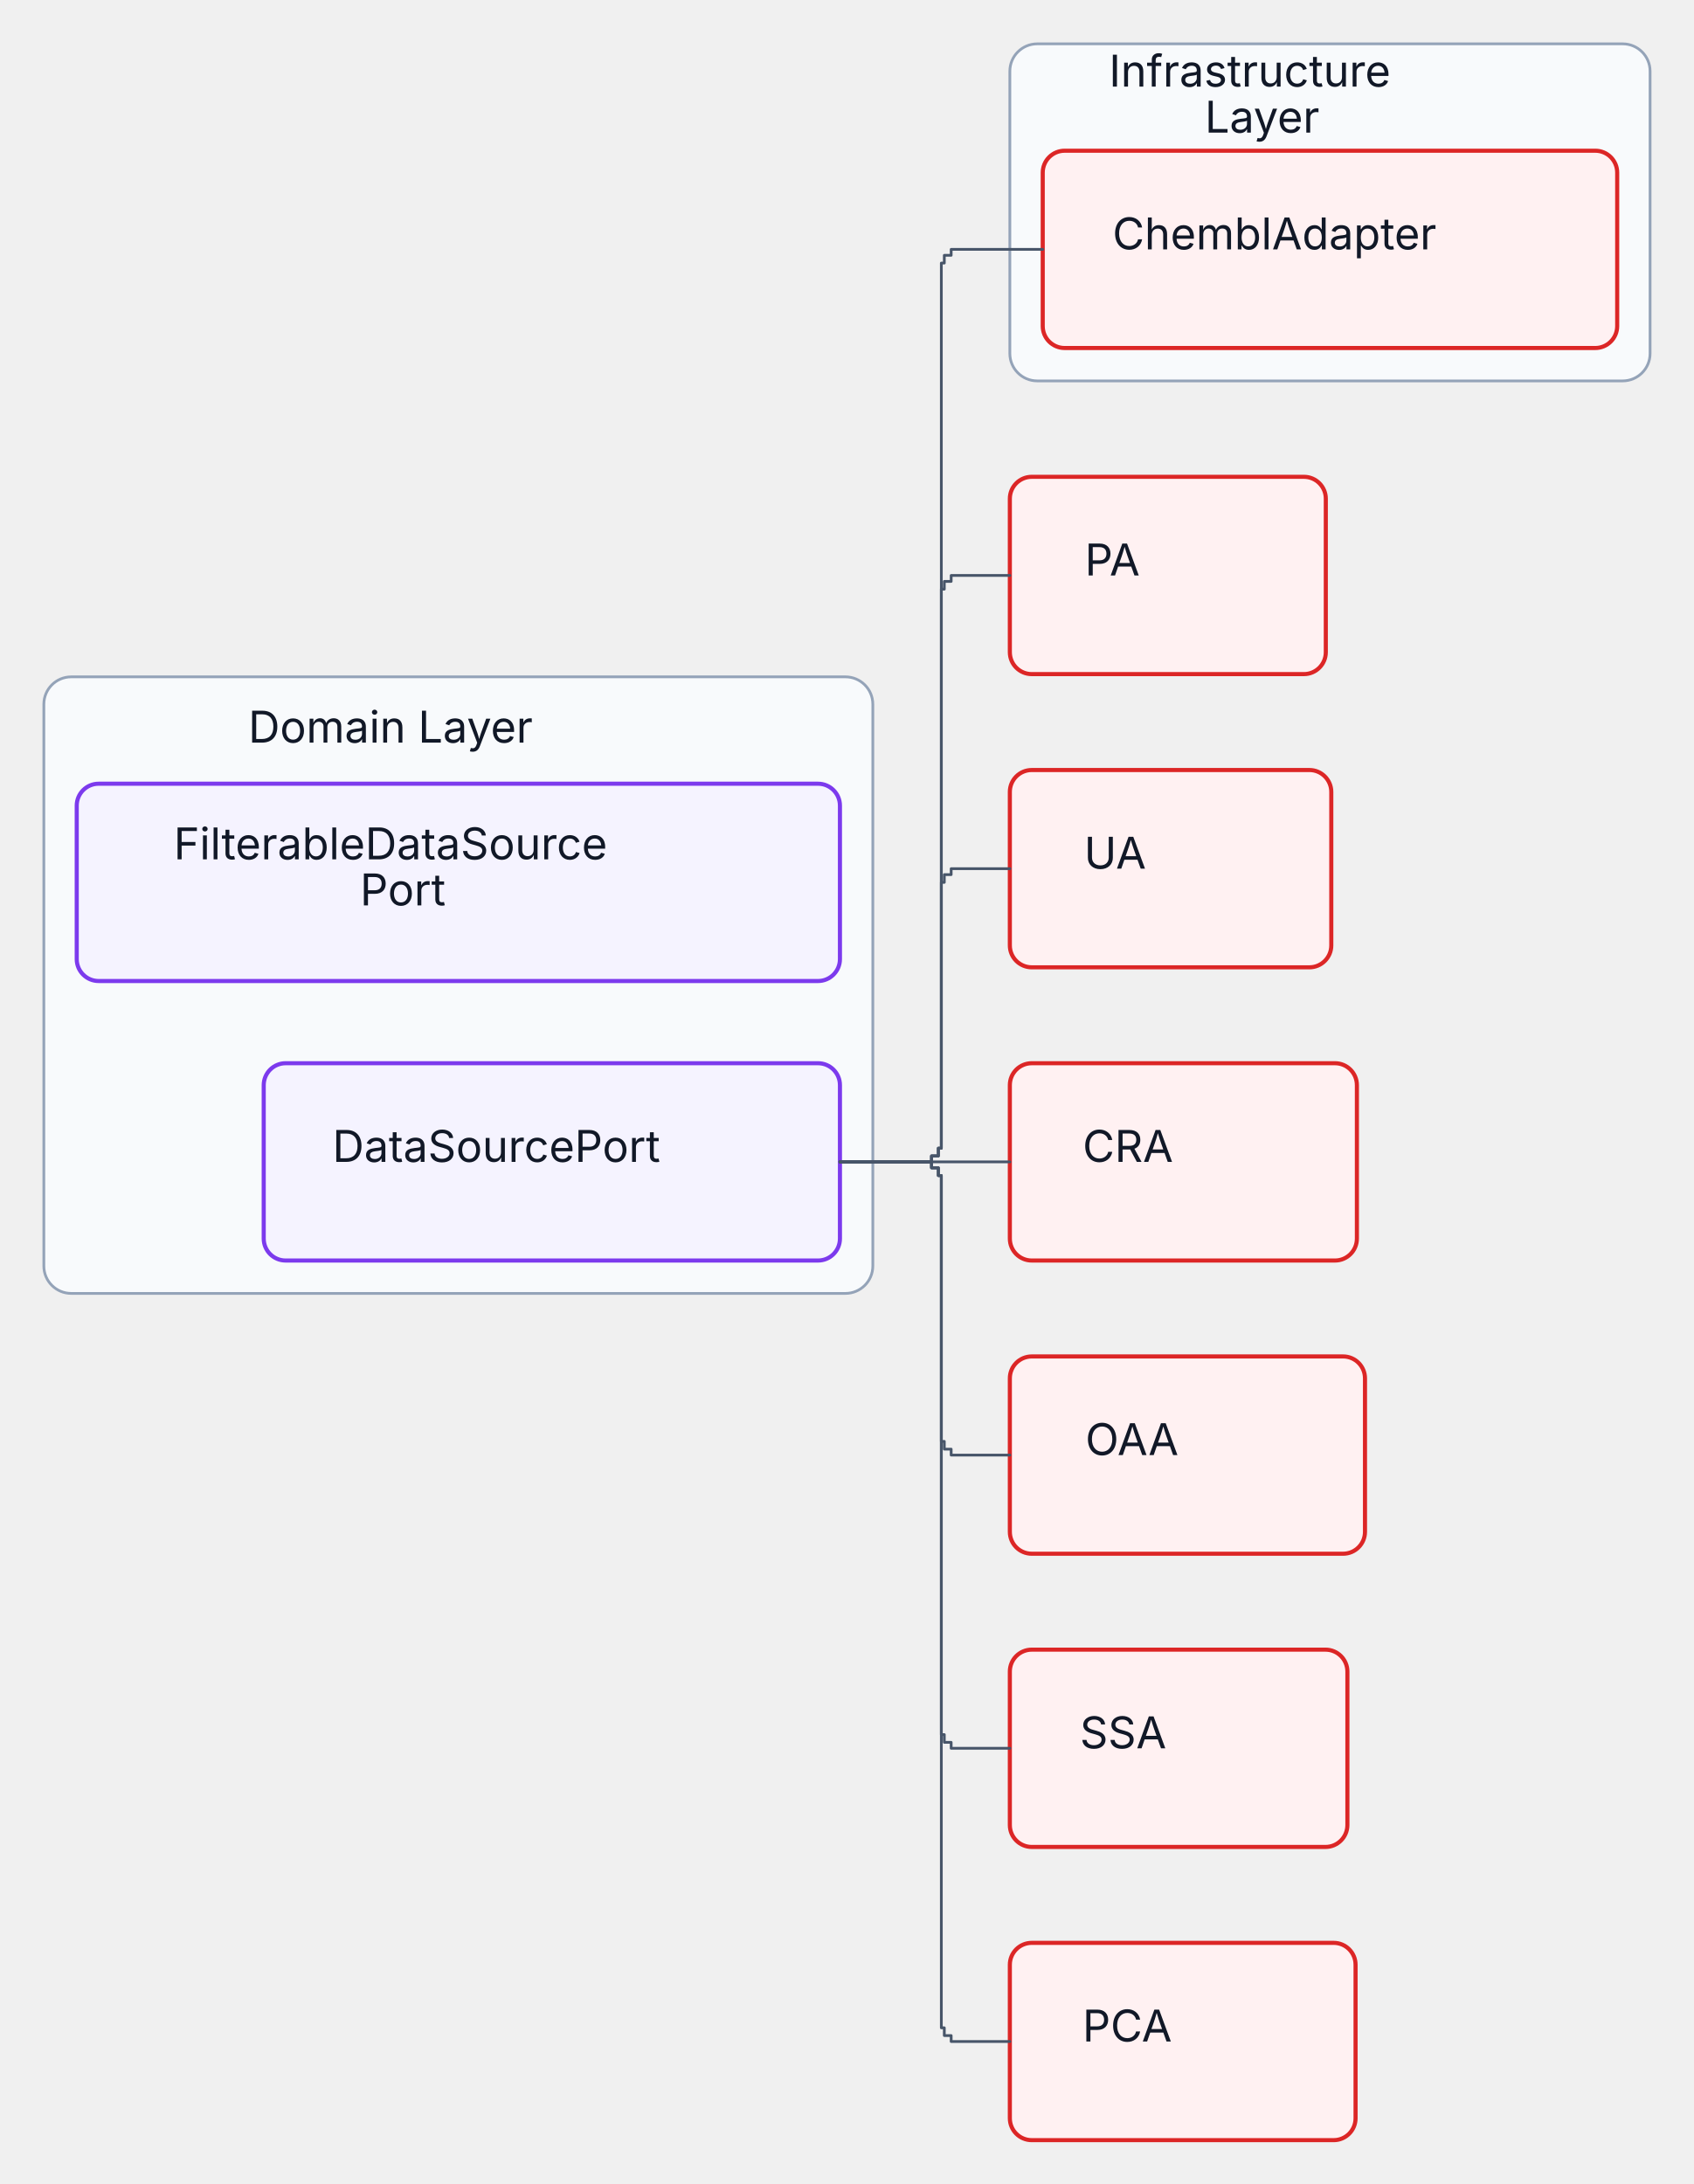
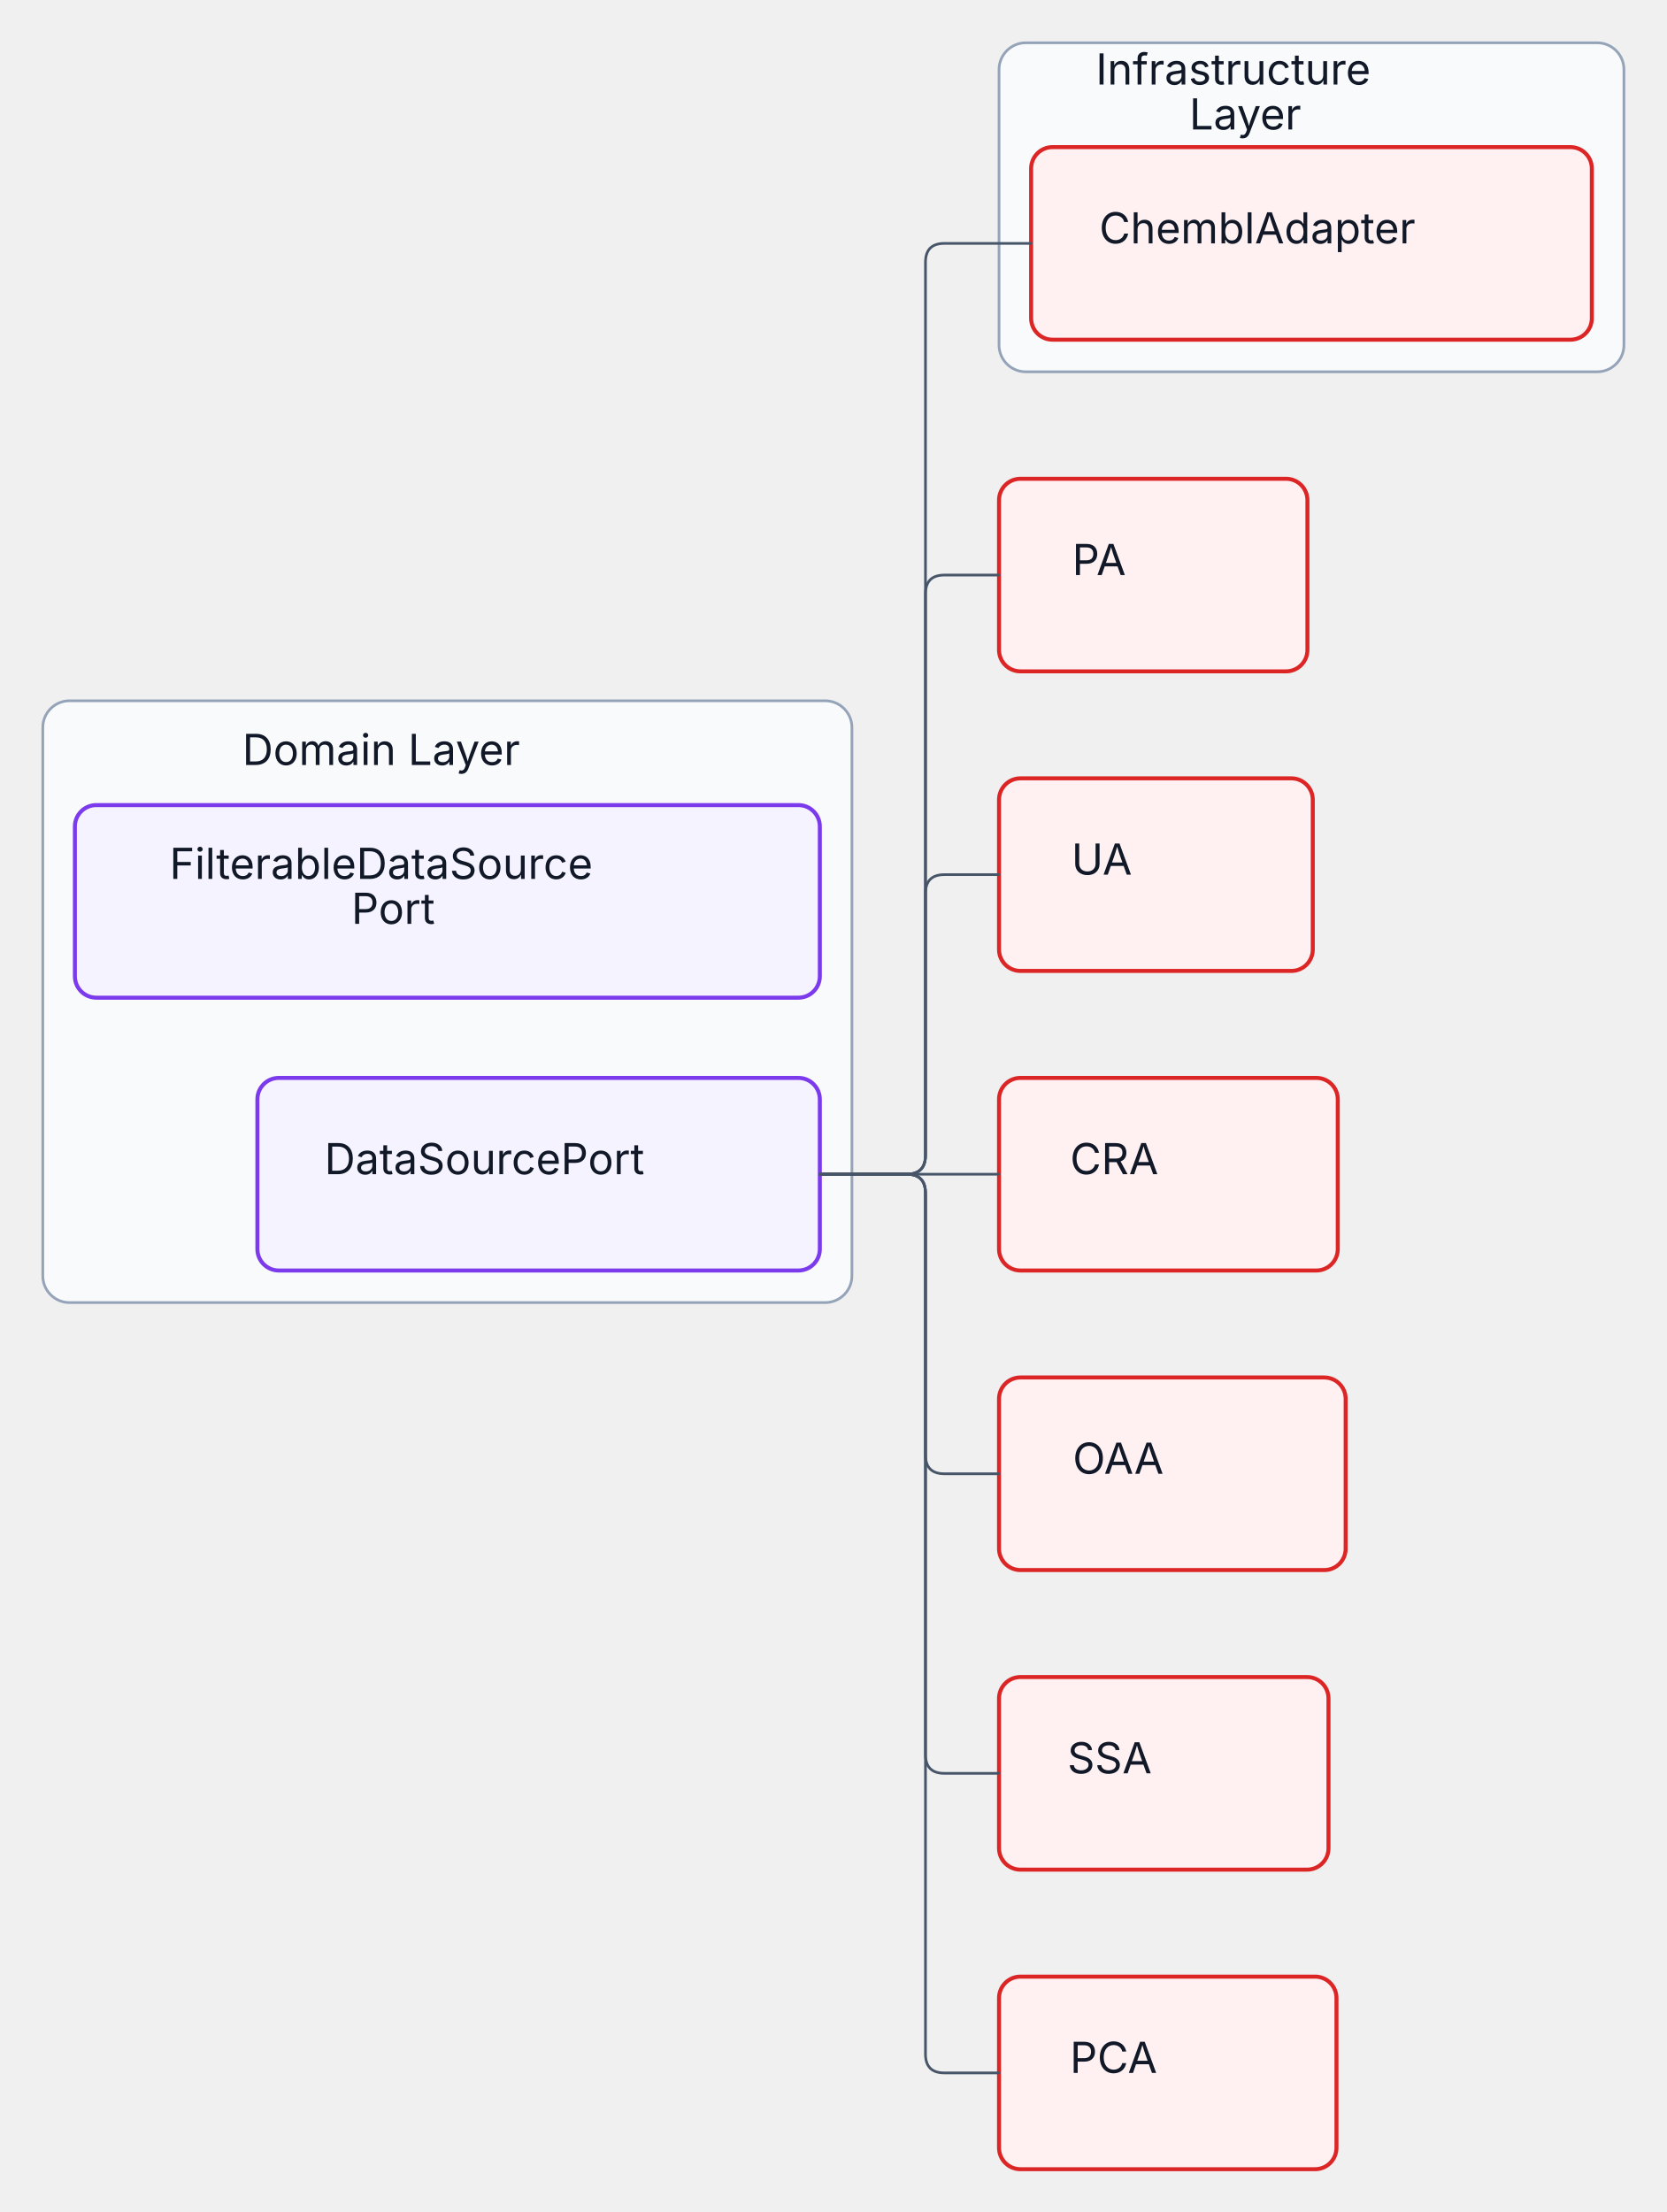
- <svg xmlns="http://www.w3.org/2000/svg" id="my-svg" width="100%" class="flowchart" style="max-width: 618.125px; background-color: white;" viewBox="-4 -4 618.125 797" role="graphics-document document" aria-roledescription="flowchart-v2">
-   <style>#my-svg{font-family:Inter,-apple-system,BlinkMacSystemFont,'Segoe UI',Roboto,Oxygen,Ubuntu,sans-serif;font-size:16px;fill:#212121;}@keyframes edge-animation-frame{from{stroke-dashoffset:0;}}@keyframes dash{to{stroke-dashoffset:0;}}#my-svg .edge-animation-slow{stroke-dasharray:9,5!important;stroke-dashoffset:900;animation:dash 50s linear infinite;stroke-linecap:round;}#my-svg .edge-animation-fast{stroke-dasharray:9,5!important;stroke-dashoffset:900;animation:dash 20s linear infinite;stroke-linecap:round;}#my-svg .error-icon{fill:#f0fdf4;}#my-svg .error-text{fill:#212121;stroke:#212121;}#my-svg .edge-thickness-normal{stroke-width:1px;}#my-svg .edge-thickness-thick{stroke-width:3.5px;}#my-svg .edge-pattern-solid{stroke-dasharray:0;}#my-svg .edge-thickness-invisible{stroke-width:0;fill:none;}#my-svg .edge-pattern-dashed{stroke-dasharray:3;}#my-svg .edge-pattern-dotted{stroke-dasharray:2;}#my-svg .marker{fill:#475569;stroke:#475569;}#my-svg .marker.cross{stroke:#475569;}#my-svg svg{font-family:Inter,-apple-system,BlinkMacSystemFont,'Segoe UI',Roboto,Oxygen,Ubuntu,sans-serif;font-size:16px;}#my-svg p{margin:0;}#my-svg .label{font-family:Inter,-apple-system,BlinkMacSystemFont,'Segoe UI',Roboto,Oxygen,Ubuntu,sans-serif;color:#212121;}#my-svg .cluster-label text{fill:#1e40af;}#my-svg .cluster-label span{color:#1e40af;}#my-svg .cluster-label span p{background-color:transparent;}#my-svg .label text,#my-svg span{fill:#212121;color:#212121;}#my-svg .node rect,#my-svg .node circle,#my-svg .node ellipse,#my-svg .node polygon,#my-svg .node path{fill:#eff6ff;stroke:#2563eb;stroke-width:1px;}#my-svg .rough-node .label text,#my-svg .node .label text,#my-svg .image-shape .label,#my-svg .icon-shape .label{text-anchor:middle;}#my-svg .node .katex path{fill:#000;stroke:#000;stroke-width:1px;}#my-svg .rough-node .label,#my-svg .node .label,#my-svg .image-shape .label,#my-svg .icon-shape .label{text-align:center;}#my-svg .node.clickable{cursor:pointer;}#my-svg .root .anchor path{fill:#475569!important;stroke-width:0;stroke:#475569;}#my-svg .arrowheadPath{fill:#0b0b0b;}#my-svg .edgePath .path{stroke:#475569;stroke-width:1px;}#my-svg .flowchart-link{stroke:#475569;fill:none;}#my-svg .edgeLabel{background-color:#ffffff;text-align:center;}#my-svg .edgeLabel p{background-color:#ffffff;}#my-svg .edgeLabel rect{opacity:0.5;background-color:#ffffff;fill:#ffffff;}#my-svg .labelBkg{background-color:rgba(255, 255, 255, 0.5);}#my-svg .cluster rect{fill:#f8fafc;stroke:#94a3b8;stroke-width:1px;}#my-svg .cluster text{fill:#1e40af;}#my-svg .cluster span{color:#1e40af;}#my-svg div.mermaidTooltip{position:absolute;text-align:center;max-width:200px;padding:2px;font-family:Inter,-apple-system,BlinkMacSystemFont,'Segoe UI',Roboto,Oxygen,Ubuntu,sans-serif;font-size:12px;background:#f0fdf4;border:1px solid #16a34a;border-radius:2px;pointer-events:none;z-index:100;}#my-svg .flowchartTitleText{text-anchor:middle;font-size:18px;fill:#212121;}#my-svg rect.text{fill:none;stroke-width:0;}#my-svg .icon-shape,#my-svg .image-shape{background-color:#ffffff;text-align:center;}#my-svg .icon-shape p,#my-svg .image-shape p{background-color:#ffffff;padding:2px;}#my-svg .icon-shape .label rect,#my-svg .image-shape .label rect{opacity:0.5;background-color:#ffffff;fill:#ffffff;}#my-svg .label-icon{display:inline-block;height:1em;overflow:visible;vertical-align:-0.125em;}#my-svg .node .label-icon path{fill:currentColor;stroke:revert;stroke-width:revert;}#my-svg .node .neo-node{stroke:#2563eb;}#my-svg [data-look="neo"].node rect,#my-svg [data-look="neo"].cluster rect,#my-svg [data-look="neo"].node polygon{stroke:url(#my-svg-gradient);filter:drop-shadow( 1px 2px 2px rgba(185,185,185,1));}#my-svg [data-look="neo"].node path{stroke:url(#my-svg-gradient);stroke-width:1px;}#my-svg [data-look="neo"].node .outer-path{filter:drop-shadow( 1px 2px 2px rgba(185,185,185,1));}#my-svg [data-look="neo"].node .neo-line path{stroke:#2563eb;filter:none;}#my-svg [data-look="neo"].node circle{stroke:url(#my-svg-gradient);filter:drop-shadow( 1px 2px 2px rgba(185,185,185,1));}#my-svg [data-look="neo"].node circle .state-start{fill:#000000;}#my-svg [data-look="neo"].icon-shape .icon{fill:url(#my-svg-gradient);filter:drop-shadow( 1px 2px 2px rgba(185,185,185,1));}#my-svg [data-look="neo"].icon-shape .icon-neo path{stroke:url(#my-svg-gradient);filter:drop-shadow( 1px 2px 2px rgba(185,185,185,1));}#my-svg :root{--mermaid-font-family:"trebuchet ms",verdana,arial,sans-serif;}#my-svg .domain&gt;*{fill:#f5f3ff!important;stroke:#7c3aed!important;}#my-svg .domain span{fill:#f5f3ff!important;stroke:#7c3aed!important;}#my-svg .infra&gt;*{fill:#fff1f2!important;stroke:#dc2626!important;}#my-svg .infra span{fill:#fff1f2!important;stroke:#dc2626!important;}/* bioetl-inject */#my-svg .edgeLabel rect{opacity:1!important;fill:#ffffff!important}#my-svg .labelBkg{background-color:#ffffff!important;opacity:1!important}#my-svg .edgeLabel .labelBkg{background-color:#ffffff!important;opacity:1!important}#my-svg .edgeLabel{font-size:12px;line-height:1.1;padding:1px 3px}#my-svg .edgeLabel span{color:#111827!important;fill:#111827!important;opacity:1!important;line-height:1.1;margin:0;padding:0}#my-svg .edgeLabel p{color:#111827!important;fill:#111827!important;opacity:1!important;line-height:1.1;margin:0;padding:0}#my-svg text.fo-fallback{color:#111827!important;fill:#111827!important;opacity:1!important}</style>
+ <svg xmlns="http://www.w3.org/2000/svg" id="my-svg" width="100%" class="flowchart" style="max-width: 623.125px; background-color: white;" viewBox="-4 -4 623.125 827" role="graphics-document document" aria-roledescription="flowchart-v2">
+   <style>#my-svg{font-family:Inter,-apple-system,BlinkMacSystemFont,'Segoe UI',Roboto,Oxygen,Ubuntu,sans-serif;font-size:16px;fill:#212121;}@keyframes edge-animation-frame{from{stroke-dashoffset:0;}}@keyframes dash{to{stroke-dashoffset:0;}}#my-svg .edge-animation-slow{stroke-dasharray:9,5!important;stroke-dashoffset:900;animation:dash 50s linear infinite;stroke-linecap:round;}#my-svg .edge-animation-fast{stroke-dasharray:9,5!important;stroke-dashoffset:900;animation:dash 20s linear infinite;stroke-linecap:round;}#my-svg .error-icon{fill:#f0fdf4;}#my-svg .error-text{fill:#212121;stroke:#212121;}#my-svg .edge-thickness-normal{stroke-width:1px;}#my-svg .edge-thickness-thick{stroke-width:3.5px;}#my-svg .edge-pattern-solid{stroke-dasharray:0;}#my-svg .edge-thickness-invisible{stroke-width:0;fill:none;}#my-svg .edge-pattern-dashed{stroke-dasharray:3;}#my-svg .edge-pattern-dotted{stroke-dasharray:2;}#my-svg .marker{fill:#475569;stroke:#475569;}#my-svg .marker.cross{stroke:#475569;}#my-svg svg{font-family:Inter,-apple-system,BlinkMacSystemFont,'Segoe UI',Roboto,Oxygen,Ubuntu,sans-serif;font-size:16px;}#my-svg p{margin:0;}#my-svg .label{font-family:Inter,-apple-system,BlinkMacSystemFont,'Segoe UI',Roboto,Oxygen,Ubuntu,sans-serif;color:#212121;}#my-svg .cluster-label text{fill:#1e40af;}#my-svg .cluster-label span{color:#1e40af;}#my-svg .cluster-label span p{background-color:transparent;}#my-svg .label text,#my-svg span{fill:#212121;color:#212121;}#my-svg .node rect,#my-svg .node circle,#my-svg .node ellipse,#my-svg .node polygon,#my-svg .node path{fill:#eff6ff;stroke:#2563eb;stroke-width:1px;}#my-svg .rough-node .label text,#my-svg .node .label text,#my-svg .image-shape .label,#my-svg .icon-shape .label{text-anchor:middle;}#my-svg .node .katex path{fill:#000;stroke:#000;stroke-width:1px;}#my-svg .rough-node .label,#my-svg .node .label,#my-svg .image-shape .label,#my-svg .icon-shape .label{text-align:center;}#my-svg .node.clickable{cursor:pointer;}#my-svg .root .anchor path{fill:#475569!important;stroke-width:0;stroke:#475569;}#my-svg .arrowheadPath{fill:#0b0b0b;}#my-svg .edgePath .path{stroke:#475569;stroke-width:1px;}#my-svg .flowchart-link{stroke:#475569;fill:none;}#my-svg .edgeLabel{background-color:#ffffff;text-align:center;}#my-svg .edgeLabel p{background-color:#ffffff;}#my-svg .edgeLabel rect{opacity:0.5;background-color:#ffffff;fill:#ffffff;}#my-svg .labelBkg{background-color:rgba(255, 255, 255, 0.5);}#my-svg .cluster rect{fill:#f8fafc;stroke:#94a3b8;stroke-width:1px;}#my-svg .cluster text{fill:#1e40af;}#my-svg .cluster span{color:#1e40af;}#my-svg div.mermaidTooltip{position:absolute;text-align:center;max-width:200px;padding:2px;font-family:Inter,-apple-system,BlinkMacSystemFont,'Segoe UI',Roboto,Oxygen,Ubuntu,sans-serif;font-size:12px;background:#f0fdf4;border:1px solid #16a34a;border-radius:2px;pointer-events:none;z-index:100;}#my-svg .flowchartTitleText{text-anchor:middle;font-size:18px;fill:#212121;}#my-svg rect.text{fill:none;stroke-width:0;}#my-svg .icon-shape,#my-svg .image-shape{background-color:#ffffff;text-align:center;}#my-svg .icon-shape p,#my-svg .image-shape p{background-color:#ffffff;padding:2px;}#my-svg .icon-shape .label rect,#my-svg .image-shape .label rect{opacity:0.5;background-color:#ffffff;fill:#ffffff;}#my-svg .label-icon{display:inline-block;height:1em;overflow:visible;vertical-align:-0.125em;}#my-svg .node .label-icon path{fill:currentColor;stroke:revert;stroke-width:revert;}#my-svg .node .neo-node{stroke:#2563eb;}#my-svg [data-look="neo"].node rect,#my-svg [data-look="neo"].cluster rect,#my-svg [data-look="neo"].node polygon{stroke:url(#my-svg-gradient);filter:drop-shadow( 1px 2px 2px rgba(185,185,185,1));}#my-svg [data-look="neo"].node path{stroke:url(#my-svg-gradient);stroke-width:1px;}#my-svg [data-look="neo"].node .outer-path{filter:drop-shadow( 1px 2px 2px rgba(185,185,185,1));}#my-svg [data-look="neo"].node .neo-line path{stroke:#2563eb;filter:none;}#my-svg [data-look="neo"].node circle{stroke:url(#my-svg-gradient);filter:drop-shadow( 1px 2px 2px rgba(185,185,185,1));}#my-svg [data-look="neo"].node circle .state-start{fill:#000000;}#my-svg [data-look="neo"].icon-shape .icon{fill:url(#my-svg-gradient);filter:drop-shadow( 1px 2px 2px rgba(185,185,185,1));}#my-svg [data-look="neo"].icon-shape .icon-neo path{stroke:url(#my-svg-gradient);filter:drop-shadow( 1px 2px 2px rgba(185,185,185,1));}#my-svg :root{--mermaid-font-family:"trebuchet ms",verdana,arial,sans-serif;}#my-svg .domain&gt;*{fill:rgb(245, 243, 255)!important;stroke:rgb(124, 58, 237)!important;}#my-svg .domain span{fill:rgb(245, 243, 255)!important;stroke:rgb(124, 58, 237)!important;}#my-svg .infra&gt;*{fill:rgb(255, 241, 242)!important;stroke:rgb(220, 38, 38)!important;}#my-svg .infra span{fill:rgb(255, 241, 242)!important;stroke:rgb(220, 38, 38)!important;}/* bioetl-inject */#my-svg .edgeLabel rect{opacity:1!important;fill:#ffffff!important}#my-svg .labelBkg{background-color:#ffffff!important;opacity:1!important}#my-svg .edgeLabel .labelBkg{background-color:#ffffff!important;opacity:1!important}#my-svg .edgeLabel{font-size:12px;line-height:1.1;padding:1px 3px}#my-svg .edgeLabel span{color:#111827!important;fill:#111827!important;opacity:1!important;line-height:1.1;margin:0;padding:0}#my-svg .edgeLabel p{color:#111827!important;fill:#111827!important;opacity:1!important;line-height:1.1;margin:0;padding:0}#my-svg text.fo-fallback{color:#111827!important;fill:#111827!important;opacity:1!important}</style>
  <g>
    <marker id="my-svg_flowchart-v2-pointEnd" class="marker flowchart-v2" viewBox="0 0 10 10" refX="5" refY="5" markerUnits="userSpaceOnUse" markerWidth="8" markerHeight="8" orient="auto">
      <path d="M 0 0 L 10 5 L 0 10 z" class="arrowMarkerPath" style="stroke-width: 1; stroke-dasharray: 1, 0;" />
    </marker>
    <marker id="my-svg_flowchart-v2-pointStart" class="marker flowchart-v2" viewBox="0 0 10 10" refX="4.5" refY="5" markerUnits="userSpaceOnUse" markerWidth="8" markerHeight="8" orient="auto">
      <path d="M 0 5 L 10 10 L 10 0 z" class="arrowMarkerPath" style="stroke-width: 1; stroke-dasharray: 1, 0;" />
    </marker>
    <marker id="my-svg_flowchart-v2-pointEnd-margin" class="marker flowchart-v2" viewBox="0 0 11.5 14" refX="11.5" refY="7" markerUnits="userSpaceOnUse" markerWidth="10.5" markerHeight="14" orient="auto">
      <path d="M 0 0 L 11.5 7 L 0 14 z" class="arrowMarkerPath" style="stroke-width: 0; stroke-dasharray: 1, 0;" />
    </marker>
    <marker id="my-svg_flowchart-v2-pointStart-margin" class="marker flowchart-v2" viewBox="0 0 11.5 14" refX="1" refY="7" markerUnits="userSpaceOnUse" markerWidth="11.5" markerHeight="14" orient="auto">
      <polygon points="0,7 11.5,14 11.5,0" class="arrowMarkerPath" style="stroke-width: 0; stroke-dasharray: 1, 0;" />
    </marker>
    <marker id="my-svg_flowchart-v2-circleEnd" class="marker flowchart-v2" viewBox="0 0 10 10" refX="11" refY="5" markerUnits="userSpaceOnUse" markerWidth="11" markerHeight="11" orient="auto">
      <circle cx="5" cy="5" r="5" class="arrowMarkerPath" style="stroke-width: 1; stroke-dasharray: 1, 0;" />
    </marker>
    <marker id="my-svg_flowchart-v2-circleStart" class="marker flowchart-v2" viewBox="0 0 10 10" refX="-1" refY="5" markerUnits="userSpaceOnUse" markerWidth="11" markerHeight="11" orient="auto">
      <circle cx="5" cy="5" r="5" class="arrowMarkerPath" style="stroke-width: 1; stroke-dasharray: 1, 0;" />
    </marker>
    <marker id="my-svg_flowchart-v2-circleEnd-margin" class="marker flowchart-v2" viewBox="0 0 10 10" refY="5" refX="12.25" markerUnits="userSpaceOnUse" markerWidth="14" markerHeight="14" orient="auto">
      <circle cx="5" cy="5" r="5" class="arrowMarkerPath" style="stroke-width: 0; stroke-dasharray: 1, 0;" />
    </marker>
    <marker id="my-svg_flowchart-v2-circleStart-margin" class="marker flowchart-v2" viewBox="0 0 10 10" refX="-2" refY="5" markerUnits="userSpaceOnUse" markerWidth="14" markerHeight="14" orient="auto">
      <circle cx="5" cy="5" r="5" class="arrowMarkerPath" style="stroke-width: 0; stroke-dasharray: 1, 0;" />
    </marker>
    <marker id="my-svg_flowchart-v2-crossEnd" class="marker cross flowchart-v2" viewBox="0 0 11 11" refX="12" refY="5.2" markerUnits="userSpaceOnUse" markerWidth="11" markerHeight="11" orient="auto">
      <path d="M 1,1 l 9,9 M 10,1 l -9,9" class="arrowMarkerPath" style="stroke-width: 2; stroke-dasharray: 1, 0;" />
    </marker>
    <marker id="my-svg_flowchart-v2-crossStart" class="marker cross flowchart-v2" viewBox="0 0 11 11" refX="-1" refY="5.2" markerUnits="userSpaceOnUse" markerWidth="11" markerHeight="11" orient="auto">
      <path d="M 1,1 l 9,9 M 10,1 l -9,9" class="arrowMarkerPath" style="stroke-width: 2; stroke-dasharray: 1, 0;" />
    </marker>
    <marker id="my-svg_flowchart-v2-crossEnd-margin" class="marker cross flowchart-v2" viewBox="0 0 15 15" refX="17.7" refY="7.5" markerUnits="userSpaceOnUse" markerWidth="12" markerHeight="12" orient="auto">
      <path d="M 1,1 L 14,14 M 1,14 L 14,1" class="arrowMarkerPath" style="stroke-width: 2.5;" />
    </marker>
    <marker id="my-svg_flowchart-v2-crossStart-margin" class="marker cross flowchart-v2" viewBox="0 0 15 15" refX="-3.5" refY="7.5" markerUnits="userSpaceOnUse" markerWidth="12" markerHeight="12" orient="auto">
      <path d="M 1,1 L 14,14 M 1,14 L 14,1" class="arrowMarkerPath" style="stroke-width: 2.5; stroke-dasharray: 1, 0;" />
    </marker>
  </g>
  <defs>
    <filter id="my-svg-drop-shadow" height="130%" width="130%">
      <feDropShadow dx="4" dy="4" stdDeviation="0" flood-opacity="0.06" flood-color="#000000" />
    </filter>
  </defs>
  <defs>
    <filter id="my-svg-drop-shadow-small" height="150%" width="150%">
      <feDropShadow dx="2" dy="2" stdDeviation="0" flood-opacity="0.06" flood-color="#000000" />
    </filter>
  </defs>
  <linearGradient id="my-svg-gradient" gradientUnits="objectBoundingBox" x1="0%" y1="0%" x2="100%" y2="0%">
    <stop offset="0%" stop-color="#7c3aed" stop-opacity="1" />
    <stop offset="100%" stop-color="#dc2626" stop-opacity="1" />
  </linearGradient>
  <g class="subgraphs">
    <g class="subgraph">
      <g class="cluster" id="[object Object]" data-look="classic">
-         <rect style="" x="364.5" y="12" width="233.625" height="123" />
-         <g class="cluster-label" transform="translate(410.1172, 24)">
+         <rect style="" x="369.5" y="12" width="233.625" height="123" />
+         <g class="cluster-label" transform="translate(415.1172, 24)">
          <text x="71.195" y="3.6" text-anchor="middle" xml:space="preserve" class="fo-fallback">
            <tspan x="71.195">Infrastructure</tspan>
            <tspan x="71.195" dy="16.8">Layer</tspan>
          </text>
        </g>
      </g>
    </g>
    <g class="subgraph">
      <g class="cluster" id="[object Object]" data-look="classic">
-         <rect style="" x="12" y="243" width="302.5" height="225" />
-         <g class="cluster-label" transform="translate(114.0859, 255)">
+         <rect style="" x="12" y="258" width="302.5" height="225" />
+         <g class="cluster-label" transform="translate(114.0859, 270)">
          <text x="49.164" y="12" text-anchor="middle" xml:space="preserve" class="fo-fallback">
            <tspan x="49.164">Domain Layer</tspan>
          </text>
        </g>
      </g>
    </g>
  </g>
  <g class="nodes">
-     <g class="node default size-sm infra" id="my-svg-flowchart-CA-2" data-look="classic" transform="translate(481.3125, 87)">
+     <g class="node default size-sm infra" id="my-svg-flowchart-CA-2" data-look="classic" transform="translate(486.3125, 87)">
      <rect class="basic label-container" style="fill:#fff1f2 !important;stroke:#dc2626 !important" x="-104.812" y="-36" width="209.625" height="72" />
      <g class="label" style="" transform="translate(-56.8125, -12)">
        <rect />
        <text x="56.812" y="12" text-anchor="middle" xml:space="preserve" class="fo-fallback">
          <tspan x="56.812">ChemblAdapter</tspan>
        </text>
      </g>
    </g>
-     <g class="node default size-sm domain" id="my-svg-flowchart-DSP-0" data-look="classic" transform="translate(197.3672, 420)">
+     <g class="node default size-sm domain" id="my-svg-flowchart-DSP-0" data-look="classic" transform="translate(197.3672, 435)">
      <rect class="basic label-container" style="fill:#f5f3ff !important;stroke:#7c3aed !important" x="-105.133" y="-36" width="210.266" height="72" />
      <g class="label" style="" transform="translate(-57.13281, -12)">
        <rect />
        <text x="57.133" y="12" text-anchor="middle" xml:space="preserve" class="fo-fallback">
          <tspan x="57.133">DataSourcePort</tspan>
        </text>
      </g>
    </g>
-     <g class="node default size-sm domain" id="my-svg-flowchart-FDSP-1" data-look="classic" transform="translate(163.25, 318)">
+     <g class="node default size-sm domain" id="my-svg-flowchart-FDSP-1" data-look="classic" transform="translate(163.25, 333)">
      <rect class="basic label-container" style="fill:#f5f3ff !important;stroke:#7c3aed !important" x="-139.25" y="-36" width="278.5" height="72" />
      <g class="label" style="" transform="translate(-91.25, -12)">
        <rect />
        <text x="91.25" y="3.6" text-anchor="middle" xml:space="preserve" class="fo-fallback">
          <tspan x="91.25">FilterableDataSource</tspan>
          <tspan x="91.25" dy="16.8">Port</tspan>
        </text>
      </g>
    </g>
-     <g class="node default infra" id="my-svg-flowchart-PA-5" data-look="classic" transform="translate(422.1484, 206)">
+     <g class="node default infra" id="my-svg-flowchart-PA-5" data-look="classic" transform="translate(427.1484, 211)">
      <rect class="basic label-container" style="fill:#fff1f2 !important;stroke:#dc2626 !important" x="-57.648" y="-36" width="115.297" height="72" />
      <g class="label" style="" transform="translate(-9.648438, -12)">
        <rect />
        <text x="9.648" y="12" text-anchor="middle" xml:space="preserve" class="fo-fallback">
          <tspan x="9.648">PA</tspan>
        </text>
      </g>
    </g>
-     <g class="node default infra" id="my-svg-flowchart-UA-6" data-look="classic" transform="translate(423.1484, 313)">
+     <g class="node default infra" id="my-svg-flowchart-UA-6" data-look="classic" transform="translate(428.1484, 323)">
      <rect class="basic label-container" style="fill:#fff1f2 !important;stroke:#dc2626 !important" x="-58.648" y="-36" width="117.297" height="72" />
      <g class="label" style="" transform="translate(-10.64844, -12)">
        <rect />
        <text x="10.648" y="12" text-anchor="middle" xml:space="preserve" class="fo-fallback">
          <tspan x="10.648">UA</tspan>
        </text>
      </g>
    </g>
-     <g class="node default infra" id="my-svg-flowchart-CRA-7" data-look="classic" transform="translate(427.8203, 420)">
+     <g class="node default infra" id="my-svg-flowchart-CRA-7" data-look="classic" transform="translate(432.8203, 435)">
      <rect class="basic label-container" style="fill:#fff1f2 !important;stroke:#dc2626 !important" x="-63.32" y="-36" width="126.641" height="72" />
      <g class="label" style="" transform="translate(-15.32031, -12)">
        <rect />
        <text x="15.32" y="12" text-anchor="middle" xml:space="preserve" class="fo-fallback">
          <tspan x="15.32">CRA</tspan>
        </text>
      </g>
    </g>
-     <g class="node default infra" id="my-svg-flowchart-OAA-8" data-look="classic" transform="translate(429.2969, 527)">
+     <g class="node default infra" id="my-svg-flowchart-OAA-8" data-look="classic" transform="translate(434.2969, 547)">
      <rect class="basic label-container" style="fill:#fff1f2 !important;stroke:#dc2626 !important" x="-64.797" y="-36" width="129.594" height="72" />
      <g class="label" style="" transform="translate(-16.79688, -12)">
        <rect />
        <text x="16.797" y="12" text-anchor="middle" xml:space="preserve" class="fo-fallback">
          <tspan x="16.797">OAA</tspan>
        </text>
      </g>
    </g>
-     <g class="node default infra" id="my-svg-flowchart-SSA-9" data-look="classic" transform="translate(426.0859, 634)">
+     <g class="node default infra" id="my-svg-flowchart-SSA-9" data-look="classic" transform="translate(431.0859, 659)">
      <rect class="basic label-container" style="fill:#fff1f2 !important;stroke:#dc2626 !important" x="-61.586" y="-36" width="123.172" height="72" />
      <g class="label" style="" transform="translate(-13.58594, -12)">
        <rect />
        <text x="13.586" y="12" text-anchor="middle" xml:space="preserve" class="fo-fallback">
          <tspan x="13.586">SSA</tspan>
        </text>
      </g>
    </g>
-     <g class="node default infra" id="my-svg-flowchart-PCA-10" data-look="classic" transform="translate(427.5781, 741)">
+     <g class="node default infra" id="my-svg-flowchart-PCA-10" data-look="classic" transform="translate(432.5781, 771)">
      <rect class="basic label-container" style="fill:#fff1f2 !important;stroke:#dc2626 !important" x="-63.078" y="-36" width="126.156" height="72" />
      <g class="label" style="" transform="translate(-15.07812, -12)">
        <rect />
        <text x="15.078" y="12" text-anchor="middle" xml:space="preserve" class="fo-fallback">
          <tspan x="15.078">PCA</tspan>
        </text>
      </g>
    </g>
  </g>
  <g class="edges edgePaths">
-     <path d="M302.5,420L312.25,420L312.25,420L328.25,420L328.25,420L335.914,420L335.914,417.828L338.414,417.828L338.414,415L339.5,415L339.5,92L340.586,92L340.586,89.172L343.086,89.172L343.086,87L350.75,87L350.75,87L366.75,87L366.75,87L376.5,87" id="my-svg-L_DSP_CA_0_0" class="edge-thickness-normal edge-pattern-solid edge-thickness-normal edge-pattern-solid flowchart-link" style=";" data-edge="true" data-et="edge" data-id="L_DSP_CA_0_0" data-points="W3sieCI6MzAyLjUsInkiOjQyMH0seyJ4IjozMjIsInkiOjQyMH0seyJ4IjozMzkuNSwieSI6NDIwfSx7IngiOjMzOS41LCJ5Ijo4N30seyJ4IjozNTcsInkiOjg3fSx7IngiOjM3Ni41LCJ5Ijo4N31d" data-look="classic" />
-     <path d="M302.5,420L312.25,420L312.25,420L328.25,420L328.25,420L335.914,420L335.914,417.828L338.414,417.828L338.414,415L339.5,415L339.5,211L340.586,211L340.586,208.172L343.086,208.172L343.086,206L354.5,206L354.5,206L364.5,206" id="my-svg-L_DSP_PA_0_0" class="edge-thickness-normal edge-pattern-solid edge-thickness-normal edge-pattern-solid flowchart-link" style=";" data-edge="true" data-et="edge" data-id="L_DSP_PA_0_0" data-points="W3sieCI6MzAyLjUsInkiOjQyMH0seyJ4IjozMjIsInkiOjQyMH0seyJ4IjozMzkuNSwieSI6NDIwfSx7IngiOjMzOS41LCJ5IjoyMDZ9LHsieCI6MzY0LjUsInkiOjIwNn1d" data-look="classic" />
-     <path d="M302.5,420L312.25,420L312.25,420L328.25,420L328.25,420L335.914,420L335.914,417.828L338.414,417.828L338.414,415L339.5,415L339.5,318L340.586,318L340.586,315.172L343.086,315.172L343.086,313L354.5,313L354.5,313L364.5,313" id="my-svg-L_DSP_UA_0_0" class="edge-thickness-normal edge-pattern-solid edge-thickness-normal edge-pattern-solid flowchart-link" style=";" data-edge="true" data-et="edge" data-id="L_DSP_UA_0_0" data-points="W3sieCI6MzAyLjUsInkiOjQyMH0seyJ4IjozMjIsInkiOjQyMH0seyJ4IjozMzkuNSwieSI6NDIwfSx7IngiOjMzOS41LCJ5IjozMTN9LHsieCI6MzY0LjUsInkiOjMxM31d" data-look="classic" />
-     <path d="M302.5,420L312.25,420L312.25,420L343.25,420L343.25,420L364.5,420" id="my-svg-L_DSP_CRA_0_0" class="edge-thickness-normal edge-pattern-solid edge-thickness-normal edge-pattern-solid flowchart-link" style=";" data-edge="true" data-et="edge" data-id="L_DSP_CRA_0_0" data-points="W3sieCI6MzAyLjUsInkiOjQyMH0seyJ4IjozMjIsInkiOjQyMH0seyJ4IjozNjQuNSwieSI6NDIwfV0=" data-look="classic" />
-     <path d="M302.5,420L312.25,420L312.25,420L328.25,420L328.25,420L335.914,420L335.914,422.172L338.414,422.172L338.414,425L339.5,425L339.5,522L340.586,522L340.586,524.828L343.086,524.828L343.086,527L354.5,527L354.5,527L364.5,527" id="my-svg-L_DSP_OAA_0_0" class="edge-thickness-normal edge-pattern-solid edge-thickness-normal edge-pattern-solid flowchart-link" style=";" data-edge="true" data-et="edge" data-id="L_DSP_OAA_0_0" data-points="W3sieCI6MzAyLjUsInkiOjQyMH0seyJ4IjozMjIsInkiOjQyMH0seyJ4IjozMzkuNSwieSI6NDIwfSx7IngiOjMzOS41LCJ5Ijo1Mjd9LHsieCI6MzY0LjUsInkiOjUyN31d" data-look="classic" />
-     <path d="M302.5,420L312.25,420L312.25,420L328.25,420L328.25,420L335.914,420L335.914,422.172L338.414,422.172L338.414,425L339.5,425L339.5,629L340.586,629L340.586,631.828L343.086,631.828L343.086,634L354.5,634L354.5,634L364.5,634" id="my-svg-L_DSP_SSA_0_0" class="edge-thickness-normal edge-pattern-solid edge-thickness-normal edge-pattern-solid flowchart-link" style=";" data-edge="true" data-et="edge" data-id="L_DSP_SSA_0_0" data-points="W3sieCI6MzAyLjUsInkiOjQyMH0seyJ4IjozMjIsInkiOjQyMH0seyJ4IjozMzkuNSwieSI6NDIwfSx7IngiOjMzOS41LCJ5Ijo2MzR9LHsieCI6MzY0LjUsInkiOjYzNH1d" data-look="classic" />
-     <path d="M302.5,420L312.25,420L312.25,420L328.25,420L328.25,420L335.914,420L335.914,422.172L338.414,422.172L338.414,425L339.5,425L339.5,736L340.586,736L340.586,738.828L343.086,738.828L343.086,741L354.5,741L354.5,741L364.5,741" id="my-svg-L_DSP_PCA_0_0" class="edge-thickness-normal edge-pattern-solid edge-thickness-normal edge-pattern-solid flowchart-link" style=";" data-edge="true" data-et="edge" data-id="L_DSP_PCA_0_0" data-points="W3sieCI6MzAyLjUsInkiOjQyMH0seyJ4IjozMjIsInkiOjQyMH0seyJ4IjozMzkuNSwieSI6NDIwfSx7IngiOjMzOS41LCJ5Ijo3NDF9LHsieCI6MzY0LjUsInkiOjc0MX1d" data-look="classic" />
+     <path d="M302.5,435L322,435L334.929,435Q342,435 342,427.929L342,94.071Q342,87 349.071,87L362,87L381.5,87" id="my-svg-L_DSP_CA_0" class="edge-thickness-normal edge-pattern-solid edge-thickness-normal edge-pattern-solid flowchart-link" style=";" data-edge="true" data-et="edge" data-id="L_DSP_CA_0" data-points="W3sieCI6MzAyLjUsInkiOjQzNX0seyJ4IjozMjIsInkiOjQzNX0seyJ4IjozNDIsInkiOjQzNX0seyJ4IjozNDIsInkiOjg3fSx7IngiOjM2MiwieSI6ODd9LHsieCI6MzgxLjUsInkiOjg3fV0=" data-look="classic" />
+     <path d="M302.5,435L322,435L334.929,435Q342,435 342,427.929L342,218.071Q342,211 349.071,211L369.5,211" id="my-svg-L_DSP_PA_0" class="edge-thickness-normal edge-pattern-solid edge-thickness-normal edge-pattern-solid flowchart-link" style=";" data-edge="true" data-et="edge" data-id="L_DSP_PA_0" data-points="W3sieCI6MzAyLjUsInkiOjQzNX0seyJ4IjozMjIsInkiOjQzNX0seyJ4IjozNDIsInkiOjQzNX0seyJ4IjozNDIsInkiOjIxMX0seyJ4IjozNjkuNSwieSI6MjExfV0=" data-look="classic" />
+     <path d="M302.5,435L322,435L334.929,435Q342,435 342,427.929L342,330.071Q342,323 349.071,323L369.5,323" id="my-svg-L_DSP_UA_0" class="edge-thickness-normal edge-pattern-solid edge-thickness-normal edge-pattern-solid flowchart-link" style=";" data-edge="true" data-et="edge" data-id="L_DSP_UA_0" data-points="W3sieCI6MzAyLjUsInkiOjQzNX0seyJ4IjozMjIsInkiOjQzNX0seyJ4IjozNDIsInkiOjQzNX0seyJ4IjozNDIsInkiOjMyM30seyJ4IjozNjkuNSwieSI6MzIzfV0=" data-look="classic" />
+     <path d="M302.5,435L322,435L369.5,435" id="my-svg-L_DSP_CRA_0" class="edge-thickness-normal edge-pattern-solid edge-thickness-normal edge-pattern-solid flowchart-link" style=";" data-edge="true" data-et="edge" data-id="L_DSP_CRA_0" data-points="W3sieCI6MzAyLjUsInkiOjQzNX0seyJ4IjozMjIsInkiOjQzNX0seyJ4IjozNjkuNSwieSI6NDM1fV0=" data-look="classic" />
+     <path d="M302.5,435L322,435L334.929,435Q342,435 342,442.071L342,539.929Q342,547 349.071,547L369.5,547" id="my-svg-L_DSP_OAA_0" class="edge-thickness-normal edge-pattern-solid edge-thickness-normal edge-pattern-solid flowchart-link" style=";" data-edge="true" data-et="edge" data-id="L_DSP_OAA_0" data-points="W3sieCI6MzAyLjUsInkiOjQzNX0seyJ4IjozMjIsInkiOjQzNX0seyJ4IjozNDIsInkiOjQzNX0seyJ4IjozNDIsInkiOjU0N30seyJ4IjozNjkuNSwieSI6NTQ3fV0=" data-look="classic" />
+     <path d="M302.5,435L322,435L334.929,435Q342,435 342,442.071L342,651.929Q342,659 349.071,659L369.5,659" id="my-svg-L_DSP_SSA_0" class="edge-thickness-normal edge-pattern-solid edge-thickness-normal edge-pattern-solid flowchart-link" style=";" data-edge="true" data-et="edge" data-id="L_DSP_SSA_0" data-points="W3sieCI6MzAyLjUsInkiOjQzNX0seyJ4IjozMjIsInkiOjQzNX0seyJ4IjozNDIsInkiOjQzNX0seyJ4IjozNDIsInkiOjY1OX0seyJ4IjozNjkuNSwieSI6NjU5fV0=" data-look="classic" />
+     <path d="M302.5,435L322,435L334.929,435Q342,435 342,442.071L342,763.929Q342,771 349.071,771L369.5,771" id="my-svg-L_DSP_PCA_0" class="edge-thickness-normal edge-pattern-solid edge-thickness-normal edge-pattern-solid flowchart-link" style=";" data-edge="true" data-et="edge" data-id="L_DSP_PCA_0" data-points="W3sieCI6MzAyLjUsInkiOjQzNX0seyJ4IjozMjIsInkiOjQzNX0seyJ4IjozNDIsInkiOjQzNX0seyJ4IjozNDIsInkiOjc3MX0seyJ4IjozNjkuNSwieSI6NzcxfV0=" data-look="classic" />
  </g>
  <g class="edgeLabels" />
  <style>/*
 * Пользовательские стили диаграмм BioETL (структурированная копия)
 * Источник: custom.css
 * Цель: сгруппировать правила по типам элементов и документировать назначение каждого CSS-параметра.
 */

/* =========================================================
 * 1) Глобальная типографика и базовое поведение текста
 * ========================================================= */
svg {
    /* Задаёт основной стек шрифтов для всего текста в SVG. */
    font-family: Inter, -apple-system, BlinkMacSystemFont, 'Segoe UI', Roboto,
    Oxygen, Ubuntu, sans-serif;
}



/* =========================================================
 * 2) Общая геометрия узлов (для нескольких типов диаграмм)
 * ========================================================= */
.node rect,
.node circle,
.node ellipse,
.node polygon,
.node path {
    /* Единая толщина контура для фигур узлов. */
    stroke-width: 1.5px !important;
    /* Скругляет углы по горизонтали для более мягкого вида. */
    rx: 8;
    /* Скругляет углы по вертикали в паре с rx. */
    ry: 8;
    /* Добавляет лёгкую тень и отделяет узлы от фона. */
    filter:  none; /*  drop-shadow(0px 1px 2px rgba(0, 0, 0, 0.05));*/
}

/* =========================================================
 * 3) Контейнеры subgraph / cluster
 * ========================================================= */
.cluster rect,
.cluster path {
    /* Увеличивает радиус углов у контейнеров-групп. */
    rx: 10;
    /* Поддерживает симметрию скругления по вертикали. */
    ry: 10;
    /* Нейтральная заливка контейнера для снижения визуального шума. */
    fill: #f8fafc;
    /* Приглушённая обводка, чтобы границы были заметны, но не доминировали. */
    stroke: #94a3b8;
    /* Толщина границы контейнера в тон большинству узлов. */
    stroke-width: 1.5px;
    /* Убирает пунктир у рамок контейнеров. */
    stroke-dasharray: none;
    /* Делает фон контейнера полностью непрозрачным. */
    fill-opacity: 1;
    /* Отключает тень контейнера, чтобы акцент оставался на узлах. */
    filter: none;
}

.cluster text {
    /* Нормальный вес шрифта для заголовков групп. */
    font-weight: 400;
    /* Увеличенный размер заголовка относительно текста узлов. */
    font-size: 16px;
}

/* =========================================================
 * 4) Стили линий связей (edges/links)
 * ========================================================= */
.edgePath .path {
    /* Делает основные ребра более заметными в плотных графах. */
    stroke-width: 2.5px;
    /* Скругляет соединения сегментов линий. */
    stroke-linejoin: round;
    /* Скругляет окончания линий. */
    stroke-linecap: round;
}

.edgePath path,
.flowchart-link,
.relation,
.messageLine0,
.messageLine1,
.transition path {
    /* Унифицированные скруглённые соединения для всех типов линий. */
    stroke-linejoin: round;
    /* Унифицированные скруглённые окончания для всех типов линий. */
    stroke-linecap: round;
}

.transition path {
    /* Выравнивает толщину переходов state diagram с основными ребрами. */
    stroke-width: 2.5px;
}

/* =========================================================
 * 5) Подписи ребер и fallback-текст
 * ========================================================= */
.edgeLabel {
    /* Компактный размер шрифта для подписей на связях. */
    font-size: 12px;
    /* Плотная межстрочность для экономии места. */
    line-height: 1.1;
    /* Базовый непрозрачный фон под подписью. */
    background-color: #ffffff;
    /* Небольшие внутренние отступы вокруг текста. */
    padding: 1px 3px;
    /* Мягкое скругление фона подписи. */
    border-radius: 2px;
}

.edgeLabel span,
.edgeLabel p,
text.fo-fallback {
    /* Принудительный тёмный fill для контраста в SVG-рендерах. */
    fill: #111827 !important;
    /* Принудительный тёмный цвет для HTML-подписей. */
    color: #111827 !important;
    /* Полная непрозрачность текста. */
    opacity: 1 !important;
    /* Компактная межстрочность для многострочных подписей. */
    line-height: 1.1;
    /* Убирает стандартные внешние отступы HTML-параграфов. */
    margin: 0;
    /* Убирает стандартные внутренние отступы HTML-параграфов. */
    padding: 0;
}

.edgeLabel .labelBkg,
.labelBkg {
    /* Жёстко задаёт белый фон под текстом подписей. */
    background-color: #ffffff !important;
    /* Делает фон полностью непрозрачным во всех просмотрщиках. */
    opacity: 1 !important;
}

.edgeLabel rect {
    /* Переопределяет полупрозрачный фон по умолчанию у Mermaid. */
    opacity: 1 !important;
    /* Жёстко фиксирует белую заливку прямоугольника под подписью. */
    fill: #ffffff !important;
}

/* =========================================================
 * 6) Элементы sequence diagram
 * ========================================================= */
.actor {
    /* Толщина границы actor-блоков. */
    stroke-width: 1.5px;
    /* Скругление углов actor-блоков по горизонтали. */
    rx: 4;
    /* Скругление углов actor-блоков по вертикали. */
    ry: 4;
}

.messageLine0,
.messageLine1 {
    /* Толщина линий сообщений в sequence diagram. */
    stroke-width: 1.6px;
}

.messageText {
    /* Базовый размер текста сообщений. */
    font-size: 13px;
}

.activation0 {
    /* Более тонкая линия activation bar, чтобы не перегружать схему. */
    stroke-width: 1px;
}

.note {
    /* Скругление углов заметки по горизонтали. */
    rx: 4;
    /* Скругление углов заметки по вертикали. */
    ry: 4;
    /* Тонкая граница для вторичных блоков. */
    stroke-width: 1px;
    /* Лёгкая тень для визуального отделения заметок. */
    filter: drop-shadow(1px 1px 2px rgba(0, 0, 0, 0.06));
}

/* =========================================================
 * 7) Базовые элементы class diagram
 * ========================================================= */
g.classGroup rect {
    /* Скругление углов class box по горизонтали. */
    rx: 10;
    /* Скругление углов class box по вертикали. */
    ry: 10;
    /* Толщина границы class box. */
    stroke-width: 1.5px;
    /* Мягкая тень у class box без агрессивного контраста. */
    filter: drop-shadow(1px 1px 2px rgba(0, 0, 0, 0.06));
}

g.classGroup text {
    /* Базовый размер текста внутри class diagram. */
    font-size: 14px;
    padding: 10px 10px;
}

g.classGroup line {
    /* Толщина внутренних разделителей класса. */
    stroke-width: 1px;
}

.relation {
    /* Толщина связей между классами на уровне основных ребер. */
    stroke-width: 2.5px;
}

/* =========================================================
 * 8) Типографика HTML-лейблов class diagram
 * ========================================================= */
g.label-group .nodeLabel {
    /* Увеличенный размер названия класса для иерархии. */
    font-size: 16px !important;
    /* Полужирный акцент на имени класса. */
    font-weight: 200 !important;
    /* Лёгкое межбуквенное расстояние для читаемости заголовка. */
    letter-spacing: 0.01em;
}

g.annotation-group .nodeLabel {
    /* Уменьшенный размер для стереотипов/аннотаций. */
    font-size: 11px !important;
    /* Курсив для визуального отделения аннотаций. */
    font-style: italic !important;
    /* Небольшое ослабление контраста вторичного текста. */
    opacity: 0.8;
}

g.members-group .nodeLabel,
g.methods-group .nodeLabel {
    /* Компактный размер для атрибутов и методов. */
    font-size: 12px !important;
    /* Нормальный вес шрифта для плотного структурного текста. */
    font-weight: 400 !important;
}

/* =========================================================
 * 9) Помощники размеров foreignObject (class/flowchart)
 * ========================================================= */
g.members-group foreignObject,
g.methods-group foreignObject {
    /* Минимальная высота областей members/methods. */
    min-height: 40px;
}

.node foreignObject &gt; div,
g.classGroup foreignObject &gt; div {
    /* Стабилизирует вычисление размеров с учётом отступов/границ. */
    box-sizing: border-box;
}

.node.size-sm foreignObject &gt; div {
    /* Минимальная высота для малого размерного уровня узла. */
    min-height: 80px;
    /* Минимальная ширина для малого размерного уровня узла. */
    min-width: 180px;
}

.node.size-md foreignObject &gt; div {
    /* Минимальная высота для среднего размерного уровня узла. */
    min-height: 140px;
    /* Минимальная ширина для среднего размерного уровня узла. */
    min-width: 260px;
}

.node.size-lg foreignObject &gt; div {
    /* Минимальная высота для большого размерного уровня узла. */
    min-height: 200px;
    /* Минимальная ширина для большого размерного уровня узла. */
    min-width: 340px;
}

/* =========================================================
 * 10) Элементы state diagram
 * ========================================================= */
g.stateGroup rect {
    /* Скругление углов контейнеров состояний по горизонтали. */
    rx: 8;
    /* Скругление углов контейнеров состояний по вертикали. */
    ry: 8;
}

.statediagram-state rect {
    /* Скругление углов узлов состояния по горизонтали. */
    rx: 8;
    /* Скругление углов узлов состояния по вертикали. */
    ry: 8;
    /* Толщина границы узла состояния. */
    stroke-width: 1.5px;
    /* Лёгкая тень для визуального отделения state box. */
    filter: drop-shadow(1px 2px 3px rgba(0, 0, 0, 0.08));
}

/* =========================================================
 * 11) Элементы ER diagram
 * ========================================================= */
.er.entityBox {
    /* Толщина границы сущности ER-диаграммы. */
    stroke-width: 1.5px;
    /* Скругление углов сущности по горизонтали. */
    rx: 4;
    /* Скругление углов сущности по вертикали. */
    ry: 4;
    /* Лёгкая тень для отделения блоков сущностей. */
    filter: drop-shadow(1px 2px 3px rgba(0, 0, 0, 0.08));
}

/* =========================================================
 * 12) Узлы mindmap
 * ========================================================= */
.mindmap-node rect,
.mindmap-node circle {
    /* Толщина контура узлов mindmap. */
    stroke-width: 1.5px;
    /* Чуть более выраженная тень для плотных радиальных веток. */
    filter: drop-shadow(1px 2px 2px rgba(0, 0, 0, 0.1));
}

/* =========================================================
 * 13) Маркеры стрелок
 * ========================================================= */
marker path {
    /* Единый нейтральный цвет наконечников стрелок. */
    fill: #475569;
}

/* =========================================================
 * 14) Цветовая карта архитектурных слоёв (fallback-селекторы)
 * ========================================================= */
[id*="Domain"] &gt; rect,
[id*="Domain"] &gt; path {
    /* Цвет фона для доменного слоя. */
    fill: #f5f3ff !important;
    /* Цвет границы для доменного слоя. */
    stroke: #7c3aed !important;
}

.cluster[id*="Domain"] &gt; rect,
.cluster[id*="Domain"] &gt; path {
    fill: #ffffff !important;
}

[id*="Application"] &gt; rect,
[id*="Application"] &gt; path {
    /* Цвет фона для application-слоя. */
    fill: #f0fdf4 !important;
    /* Цвет границы для application-слоя. */
    stroke: #16a34a !important;
}

.cluster[id*="Application"] &gt; rect,
.cluster[id*="Application"] &gt; path {
    fill: #ffffff !important;
}

[id*="Infrastructure"] &gt; rect,
[id*="Infrastructure"] &gt; path {
    /* Цвет фона для infrastructure-слоя. */
    fill: #fff1f2 !important;
    /* Цвет границы для infrastructure-слоя. */
    stroke: #dc2626 !important;
}

.cluster[id*="Infrastructure"] &gt; rect,
.cluster[id*="Infrastructure"] &gt; path {
    fill: #ffffff !important;
}

[id*="Composition"] &gt; rect,
[id*="Composition"] &gt; path {
    /* Цвет фона для composition-слоя. */
    fill: #fff7ed !important;
    /* Цвет границы для composition-слоя. */
    stroke: #f59e0b !important;
}

.cluster[id*="Composition"] &gt; rect,
.cluster[id*="Composition"] &gt; path {
    fill: #ffffff !important;
}

[id*="Interfaces"] &gt; rect,
[id*="Interfaces"] &gt; path {
    /* Цвет фона для слоя интерфейсов. */
    fill: #eff6ff !important;
    /* Цвет границы для слоя интерфейсов. */
    stroke: #2563eb !important;
}

.cluster[id*="Interfaces"] &gt; rect,
.cluster[id*="Interfaces"] &gt; path {
    fill: #ffffff !important;
}

[id*="External"] &gt; rect,
[id*="External"] &gt; path {
    /* Цвет фона для внешних систем. */
    fill: #f1f5f9 !important;
    /* Цвет границы для внешних систем. */
    stroke: #64748b !important;
}

.cluster[id*="External"] &gt; rect,
.cluster[id*="External"] &gt; path {
    fill: #ffffff !important;
}

/* Белая подложка под подписи всех архитектурных/medallion слоёв */
g.cluster[id*="Domain"] .cluster-label foreignObject &gt; div,
g.cluster[id*="Application"] .cluster-label foreignObject &gt; div,
g.cluster[id*="Infrastructure"] .cluster-label foreignObject &gt; div,
g.cluster[id*="Composition"] .cluster-label foreignObject &gt; div,
g.cluster[id*="Interfaces"] .cluster-label foreignObject &gt; div,
g.cluster[id*="External"] .cluster-label foreignObject &gt; div,
g.cluster[id*="Bronze"] .cluster-label foreignObject &gt; div,
g.cluster[id*="Silver"] .cluster-label foreignObject &gt; div,
g.cluster[id*="Gold"] .cluster-label foreignObject &gt; div,
g.cluster[id*="Quarantine"] .cluster-label foreignObject &gt; div {
    background: #ffffff !important;
    padding: 0 6px !important;
    border-radius: 4px;
}

/* Fallback для рендеров без foreignObject: не рисуем толстую обводку */
g.cluster[id*="Domain"] .cluster-label text.fo-fallback,
g.cluster[id*="Application"] .cluster-label text.fo-fallback,
g.cluster[id*="Infrastructure"] .cluster-label text.fo-fallback,
g.cluster[id*="Composition"] .cluster-label text.fo-fallback,
g.cluster[id*="Interfaces"] .cluster-label text.fo-fallback,
g.cluster[id*="External"] .cluster-label text.fo-fallback,
g.cluster[id*="Bronze"] .cluster-label text.fo-fallback,
g.cluster[id*="Silver"] .cluster-label text.fo-fallback,
g.cluster[id*="Gold"] .cluster-label text.fo-fallback,
g.cluster[id*="Quarantine"] .cluster-label text.fo-fallback {
    fill: #111827 !important;
    stroke: none !important;
}

/* =========================================================
 * 15) Цветовая карта слоёв Medallion
 * ========================================================= */
[id*="Bronze"] &gt; rect,
[id*="Bronze"] &gt; path {
    /* Цвет фона Bronze-слоя. */
    fill: #fff7ed !important;
    /* Цвет границы Bronze-слоя. */
    stroke: #f59e0b !important;
}

[id*="Silver"] &gt; rect,
[id*="Silver"] &gt; path {
    /* Цвет фона Silver-слоя. */
    fill: #f8fafc !important;
    /* Цвет границы Silver-слоя. */
    stroke: #475569 !important;
}

[id*="Gold"] &gt; rect,
[id*="Gold"] &gt; path {
    /* Цвет фона Gold-слоя. */
    fill: #fefce8 !important;
    /* Цвет границы Gold-слоя. */
    stroke: #ca8a04 !important;
}

[id*="Quarantine"] &gt; rect,
[id*="Quarantine"] &gt; path {
    /* Цвет фона для карантинных/проблемных потоков данных. */
    fill: #ffe4e6 !important;
    /* Цвет границы для карантинных/проблемных потоков данных. */
    stroke: #e11d48 !important;
}
/* Нормализует вес текста в узлах и заголовках слоёв (без полужирного акцента). */
.node .label text,
.node .label tspan,
.node .label .nodeLabel,
text.fo-fallback {
    stroke: none !important;
    stroke-width: 0 !important;
    fill: #111827 !important;
    font-weight: 400 !important;
}
/* Single text layer (fallback-only) */
text.fo-fallback {
    display: inline !important;
}

foreignObject {
    display: none !important;
}
</style>
</svg>
